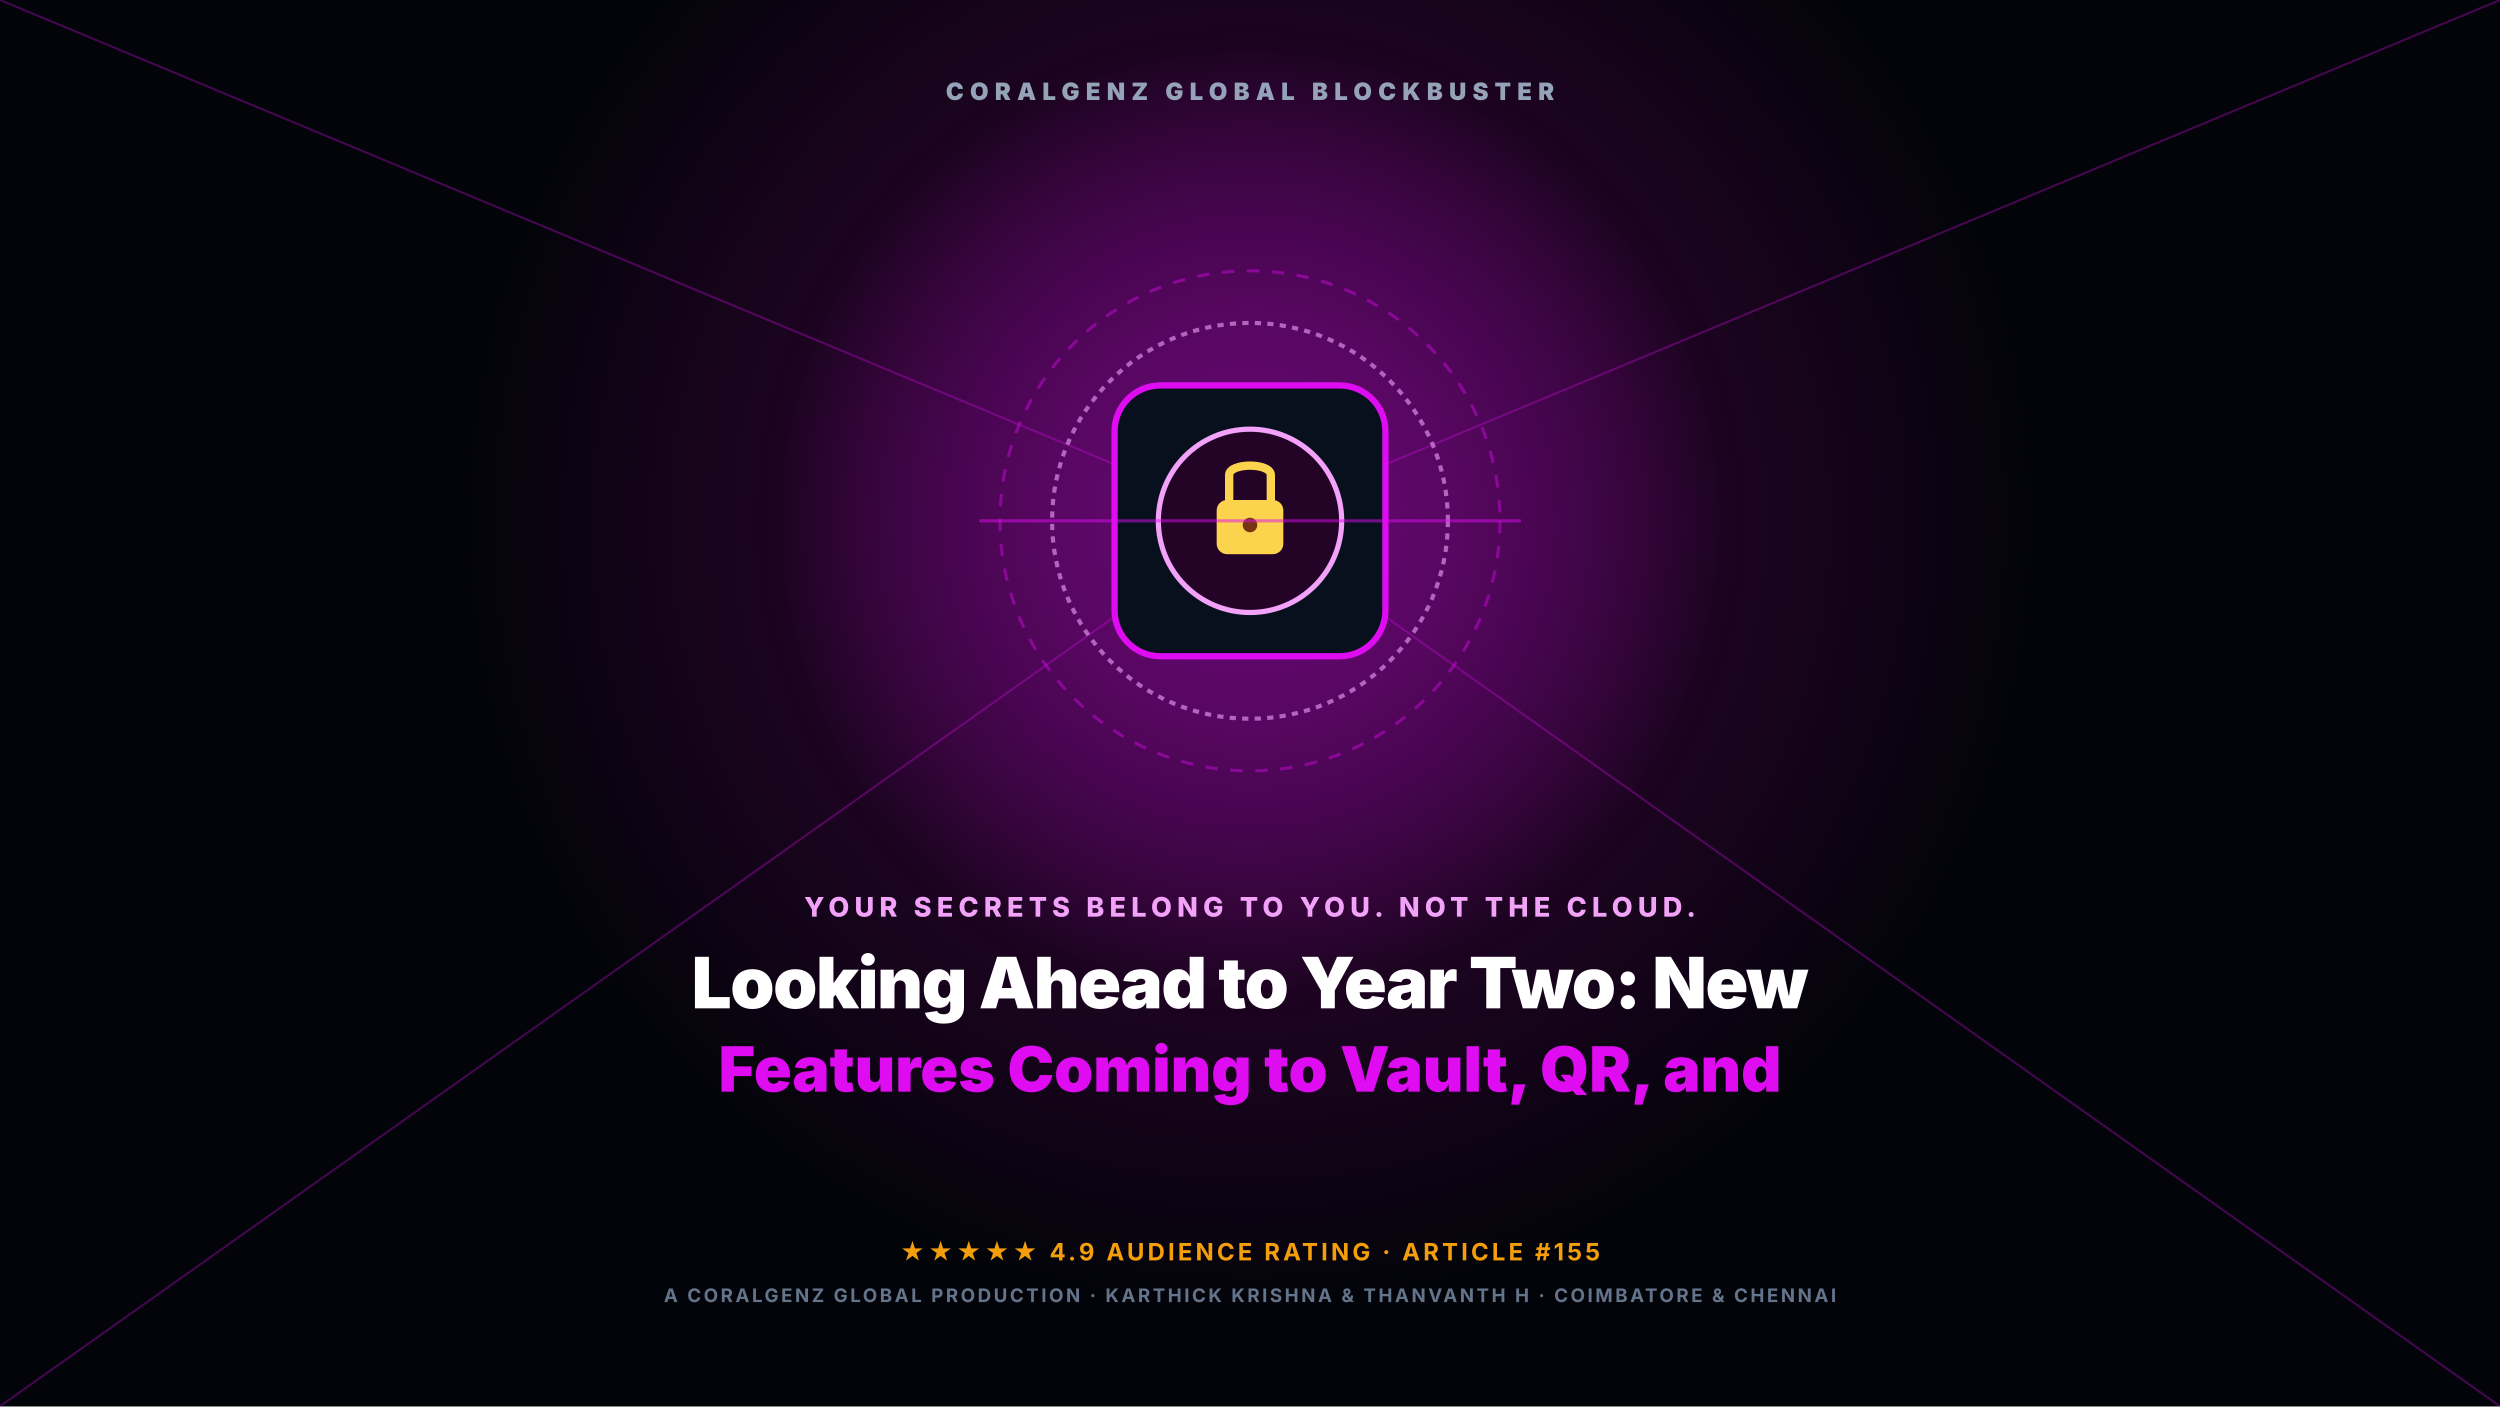
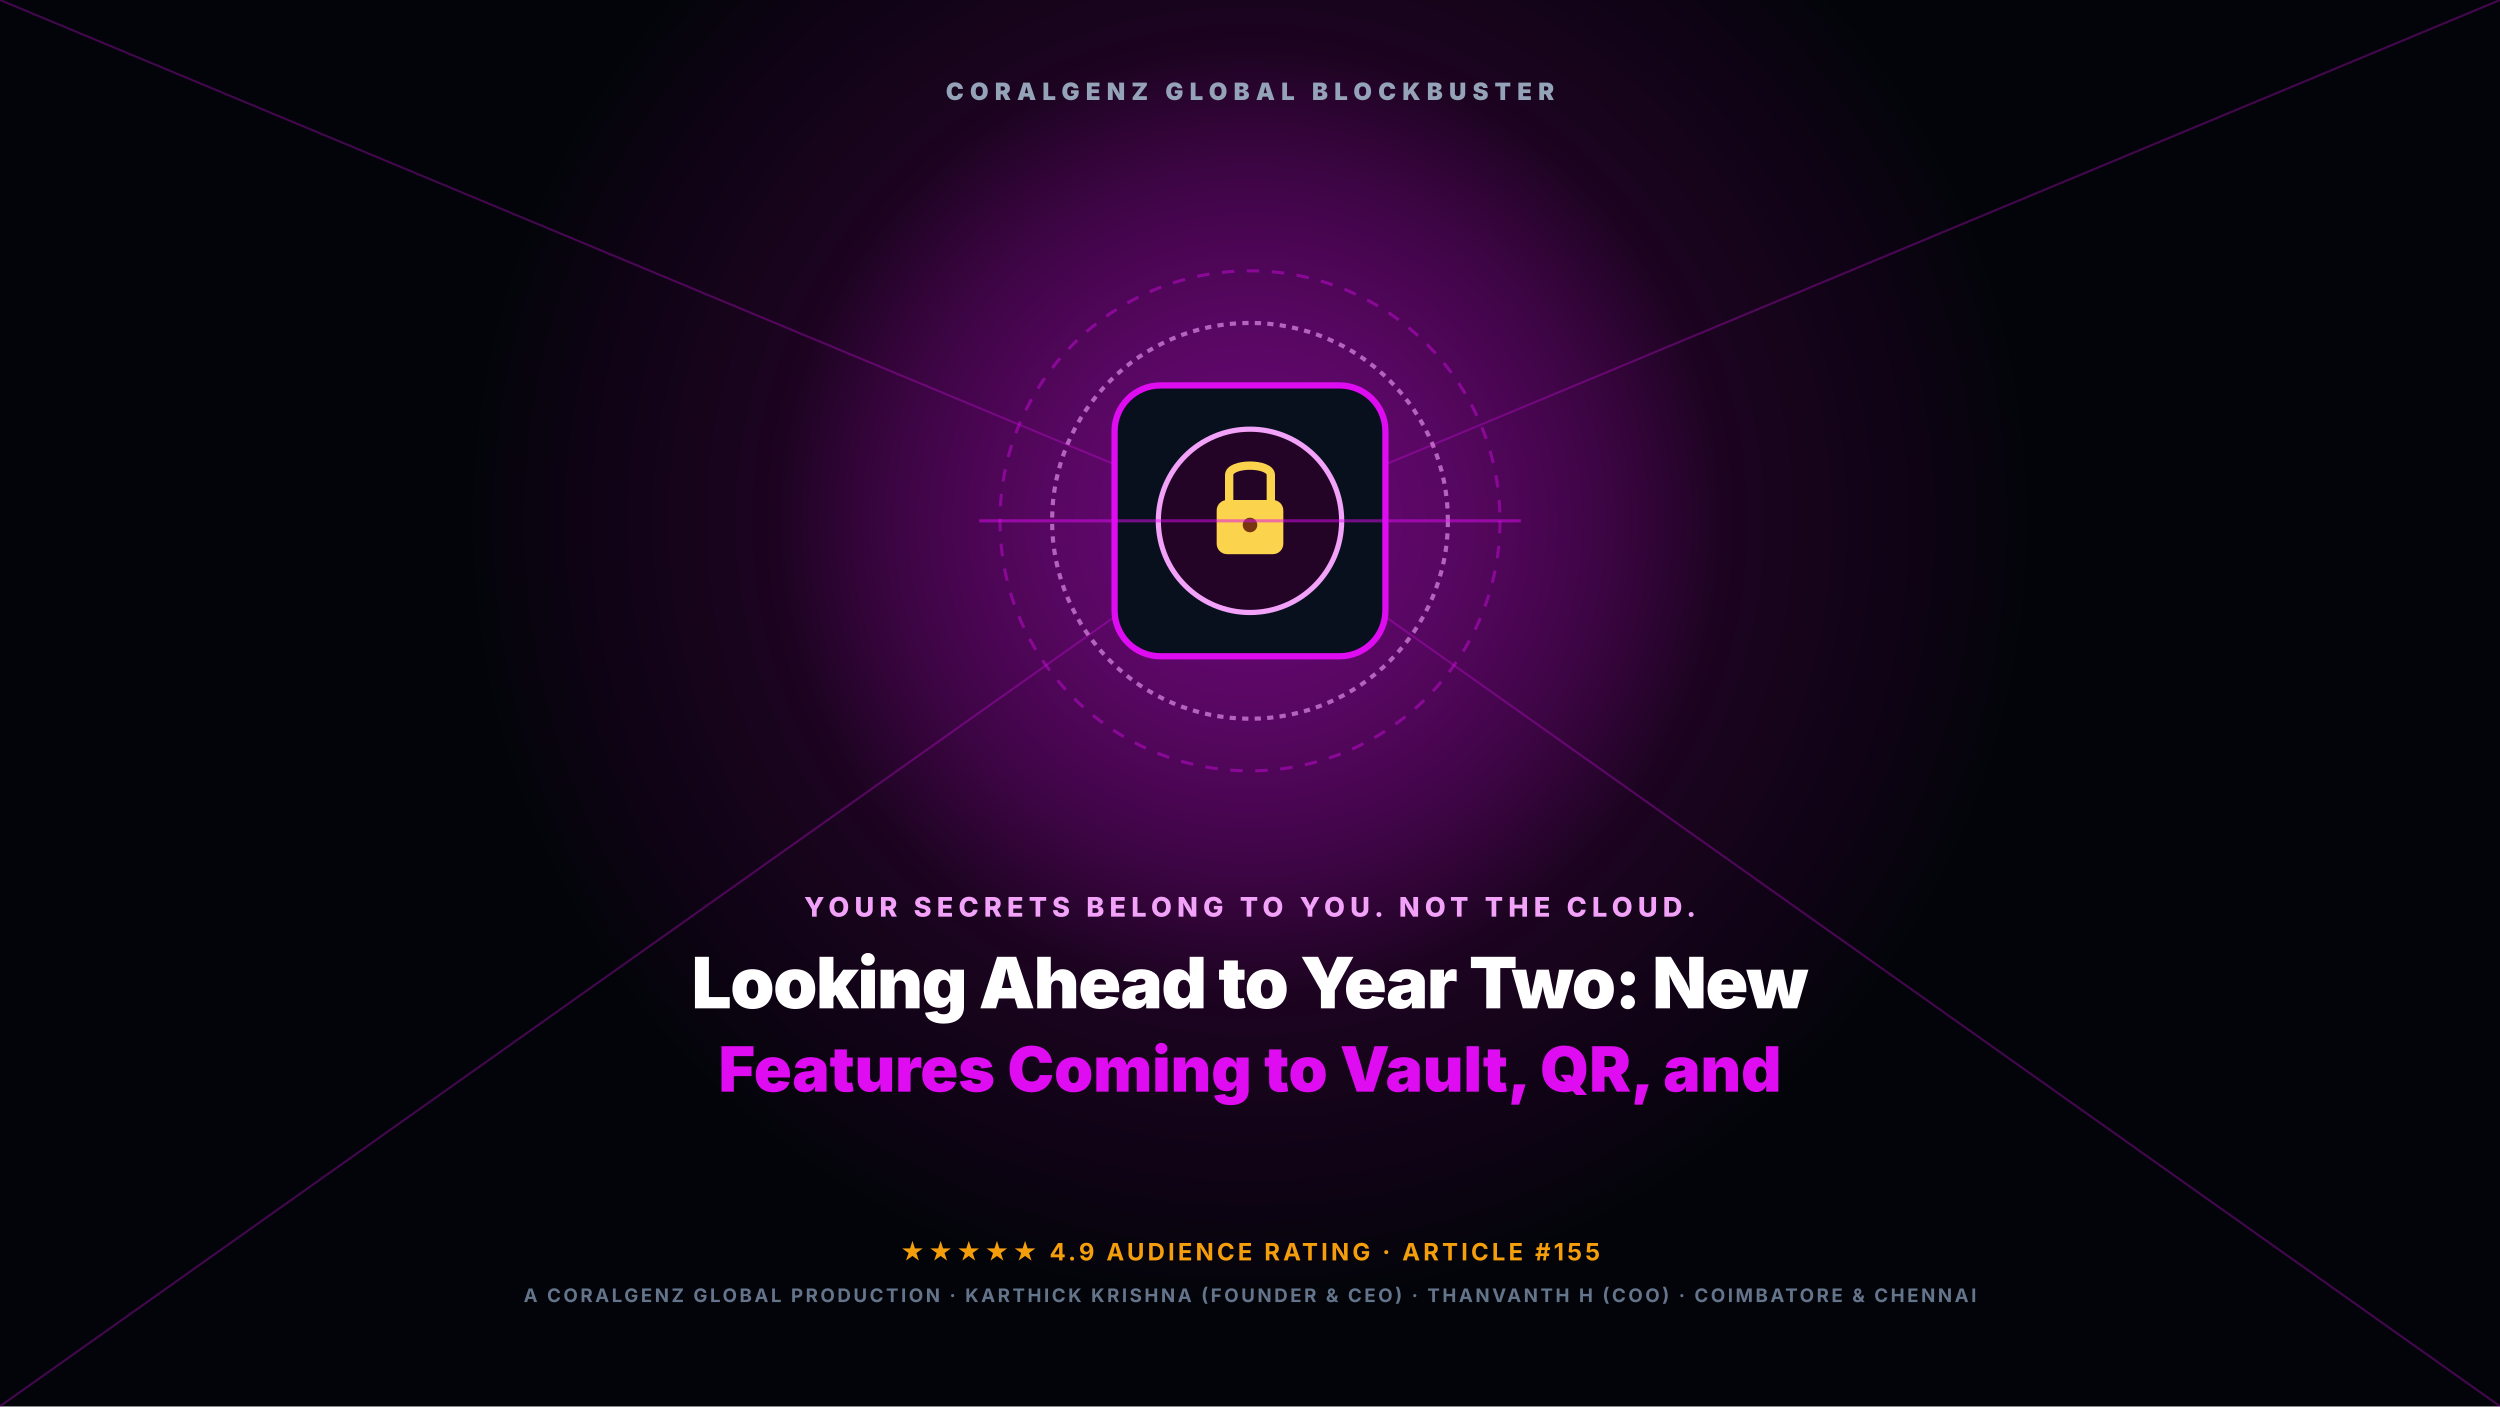
<svg xmlns="http://www.w3.org/2000/svg" width="1200" height="675" viewBox="0 0 1200 675" fill="none">
  <defs>
    <radialGradient id="warp-core-155" cx="600" cy="250" r="380" gradientUnits="userSpaceOnUse">
      <stop stop-color="#df0cf2" stop-opacity="0.45" />
      <stop offset="0.6" stop-color="#230326" stop-opacity="0.8" />
      <stop offset="1" stop-color="#020409" />
    </radialGradient>
  </defs>
  <rect width="1200" height="675" fill="#020409" />
  <rect width="1200" height="675" fill="url(#warp-core-155)" />
  <line x1="0" y1="0" x2="600" y2="250" stroke="#df0cf2" stroke-width="1" opacity="0.3" />
  <line x1="1200" y1="0" x2="600" y2="250" stroke="#df0cf2" stroke-width="1" opacity="0.3" />
  <line x1="0" y1="675" x2="600" y2="250" stroke="#df0cf2" stroke-width="1" opacity="0.3" />
  <line x1="1200" y1="675" x2="600" y2="250" stroke="#df0cf2" stroke-width="1" opacity="0.3" />
  <g transform="translate(600, 250)">
    <circle cx="0" cy="0" r="120" stroke="#df0cf2" stroke-width="1.5" stroke-dasharray="6 6" opacity="0.4" />
    <circle cx="0" cy="0" r="95" stroke="#f2a2f9" stroke-width="2" stroke-dasharray="3 3" opacity="0.6" />
    <rect x="-65" y="-65" width="130" height="130" rx="22" fill="#08101e" stroke="#df0cf2" stroke-width="3" />
    <circle cx="0" cy="0" r="44" fill="#230326" stroke="#f2a2f9" stroke-width="2.5" />
    <rect x="-16" y="-10" width="32" height="26" rx="5" fill="#fcd34d" />
    <path d="M -10 -10 V -22 C -10 -28 10 -28 10 -22 V -10" stroke="#fcd34d" stroke-width="4" fill="none" stroke-linecap="round" />
    <circle cx="0" cy="2" r="3.5" fill="#78350f" />
    <line x1="-130" y1="0" x2="130" y2="0" stroke="#df0cf2" stroke-width="1.5" opacity="0.5" />
  </g>
  <g transform="translate(600, 48)">
    <text x="0" y="0" font-family="'Inter', sans-serif" font-size="11.5" font-weight="900" fill="#94a3b8" letter-spacing="3" text-anchor="middle">CORALGENZ GLOBAL BLOCKBUSTER</text>
  </g>
  <g transform="translate(600, 440)">
    <text x="0" y="0" font-family="'Inter', sans-serif" font-size="13" font-weight="800" fill="#f2a2f9" letter-spacing="2.5" text-anchor="middle">YOUR SECRETS BELONG TO YOU. NOT THE CLOUD.</text>
    <text x="0" y="44" font-family="'Satoshi', 'Inter', sans-serif" font-size="34" font-weight="900" fill="#ffffff" letter-spacing="-0.02em" text-anchor="middle">Looking Ahead to Year Two: New</text>
    <text x="0" y="84" font-family="'Satoshi', 'Inter', sans-serif" font-size="30" font-weight="900" fill="#df0cf2" text-anchor="middle">Features Coming to Vault, QR, and</text>
  </g>
  <g transform="translate(600, 605)">
    <text x="0" y="0" font-family="'Inter', sans-serif" font-size="11.5" font-weight="700" fill="#f59e0b" letter-spacing="1.5" text-anchor="middle">★★★★★ 4.9 AUDIENCE RATING · ARTICLE #155</text>
-     <text x="0" y="20" font-family="'Inter', sans-serif" font-size="9" font-weight="700" fill="#64748b" letter-spacing="1.2" text-anchor="middle">A CORALGENZ GLOBAL PRODUCTION · KARTHICK KRISHNA &amp; THANVANTH H · COIMBATORE &amp; CHENNAI</text>
+     <text x="0" y="20" font-family="'Inter', sans-serif" font-size="9" font-weight="700" fill="#64748b" letter-spacing="1.2" text-anchor="middle">A CORALGENZ GLOBAL PRODUCTION · KARTHICK KRISHNA (FOUNDER &amp; CEO) · THANVANTH H (COO) · COIMBATORE &amp; CHENNAI</text>
  </g>
</svg>
